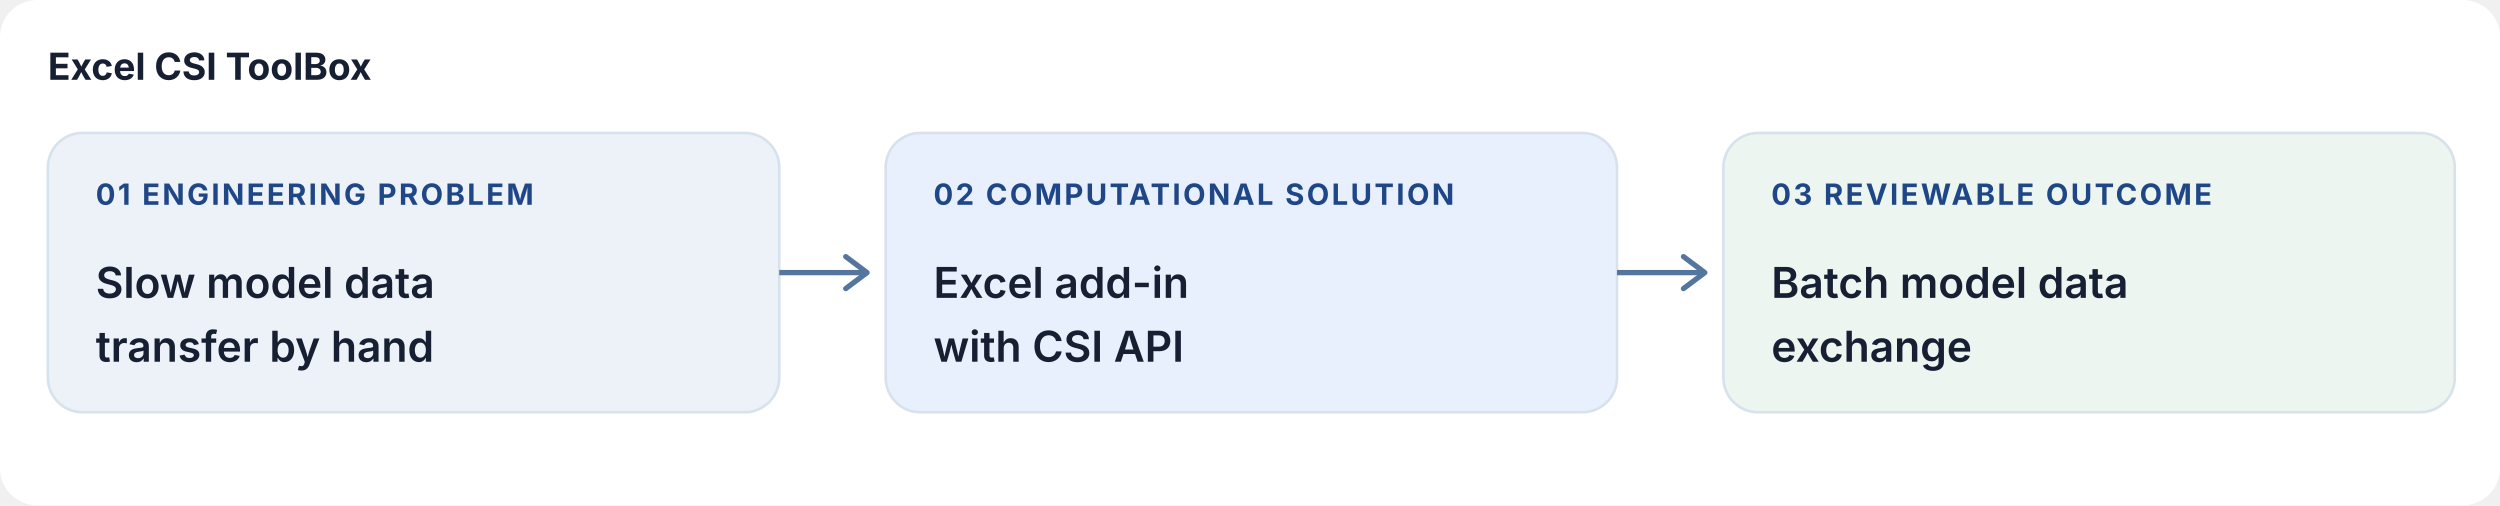
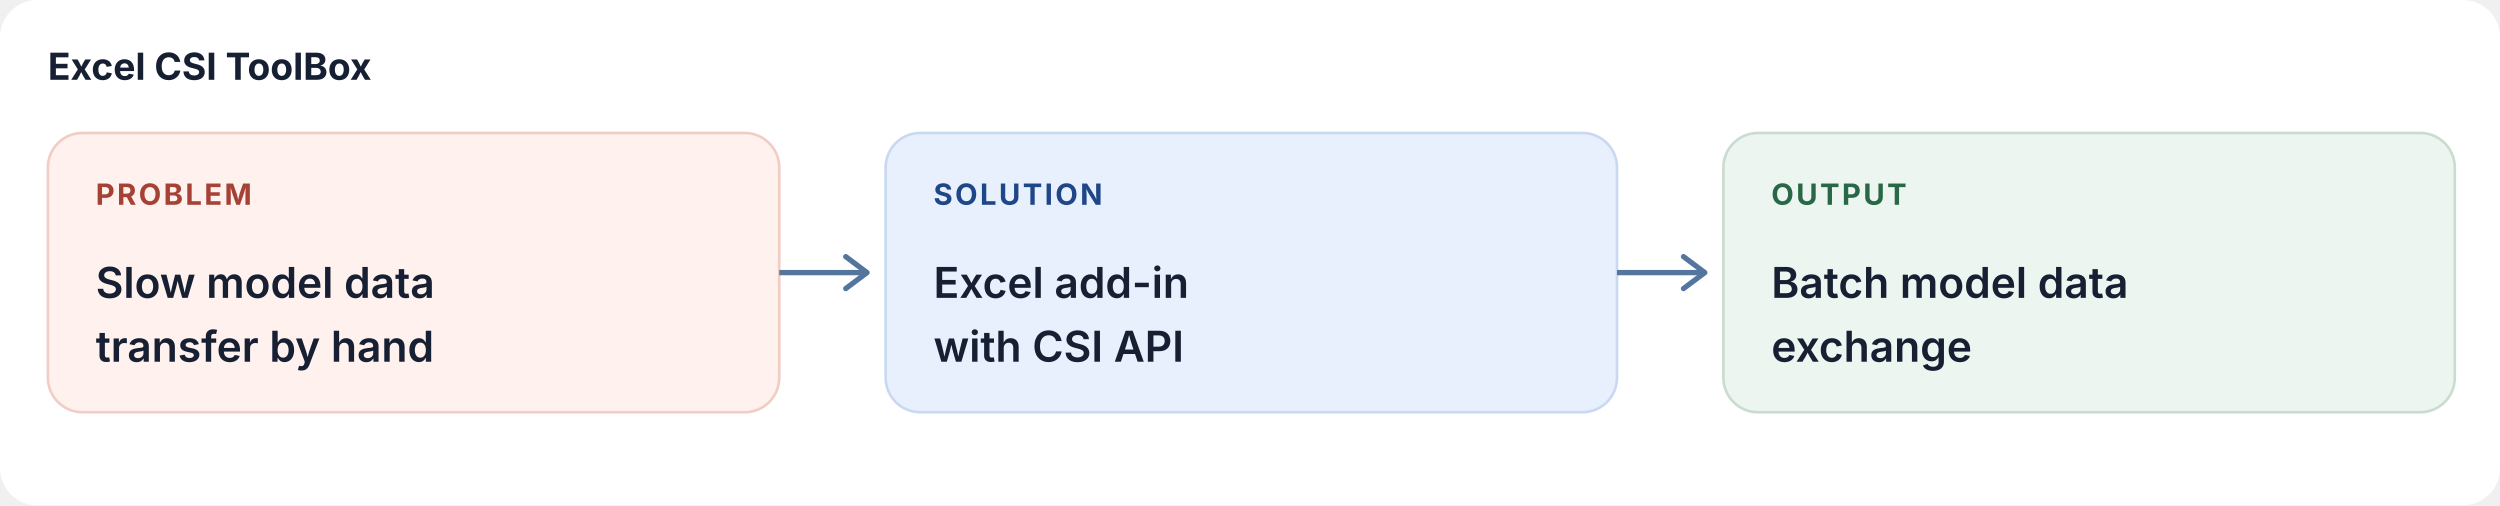
<svg xmlns="http://www.w3.org/2000/svg" viewBox="0 0 940 190" role="img" aria-labelledby="title desc">
  <rect width="940" height="190" rx="14" fill="#FFFFFF" />
  <text x="18" y="30" font-family="Inter,Segoe UI,Arial,sans-serif" font-size="14" font-weight="700" fill="#172033">Excel CSI ToolBox</text>
-   <rect x="18" y="50" width="275" height="105" rx="13" fill="#EDF2F8" stroke="#D7E2ED" />
-   <text x="36" y="77" font-family="Inter,Segoe UI,Arial,sans-serif" font-size="11" font-weight="700" letter-spacing=".9" fill="#1F4788">01  ENGINEERING PROBLEM</text>
+   <rect x="18" y="50" width="275" height="105" rx="13" fill="#FFF1ED" stroke="#F1CDC6" />
+   <text x="36" y="77" font-family="Inter,Segoe UI,Arial,sans-serif" font-size="11" font-weight="700" letter-spacing=".9" fill="#A64136">PROBLEM</text>
  <text x="36" y="112" font-family="Inter,Segoe UI,Arial,sans-serif" font-size="16" font-weight="600" fill="#172033">Slow model data</text>
  <text x="36" y="136" font-family="Inter,Segoe UI,Arial,sans-serif" font-size="16" font-weight="600" fill="#172033">transfer by hand</text>
-   <rect x="333" y="50" width="275" height="105" rx="13" fill="#E8F0FD" stroke="#D7E2ED" />
-   <text x="351" y="77" font-family="Inter,Segoe UI,Arial,sans-serif" font-size="11" font-weight="700" letter-spacing=".9" fill="#1F4788">02  COMPUTATIONAL SOLUTION</text>
+   <rect x="333" y="50" width="275" height="105" rx="13" fill="#E8F0FD" stroke="#C9D9F2" />
+   <text x="351" y="77" font-family="Inter,Segoe UI,Arial,sans-serif" font-size="11" font-weight="700" letter-spacing=".9" fill="#1F4788">SOLUTION</text>
  <text x="351" y="112" font-family="Inter,Segoe UI,Arial,sans-serif" font-size="16" font-weight="600" fill="#172033">Excel add-in</text>
  <text x="351" y="136" font-family="Inter,Segoe UI,Arial,sans-serif" font-size="16" font-weight="600" fill="#172033">with CSI API</text>
-   <rect x="648" y="50" width="275" height="105" rx="13" fill="#EDF5F1" stroke="#D7E2ED" />
-   <text x="666" y="77" font-family="Inter,Segoe UI,Arial,sans-serif" font-size="11" font-weight="700" letter-spacing=".9" fill="#1F4788">03  REVIEWABLE OUTCOME</text>
+   <rect x="648" y="50" width="275" height="105" rx="13" fill="#EDF5F1" stroke="#C9DCCF" />
+   <text x="666" y="77" font-family="Inter,Segoe UI,Arial,sans-serif" font-size="11" font-weight="700" letter-spacing=".9" fill="#286846">OUTPUT</text>
  <text x="666" y="112" font-family="Inter,Segoe UI,Arial,sans-serif" font-size="16" font-weight="600" fill="#172033">Batch model data</text>
  <text x="666" y="136" font-family="Inter,Segoe UI,Arial,sans-serif" font-size="16" font-weight="600" fill="#172033">exchange</text>
  <path d="M293 102.5 h33" stroke="#54769E" stroke-width="2" fill="none" />
  <path d="M318 96.5 l8 6 -8 6" stroke="#54769E" stroke-width="2" fill="none" stroke-linecap="round" stroke-linejoin="round" />
  <path d="M608 102.5 h33" stroke="#54769E" stroke-width="2" fill="none" />
  <path d="M633 96.5 l8 6 -8 6" stroke="#54769E" stroke-width="2" fill="none" stroke-linecap="round" stroke-linejoin="round" />
</svg>
